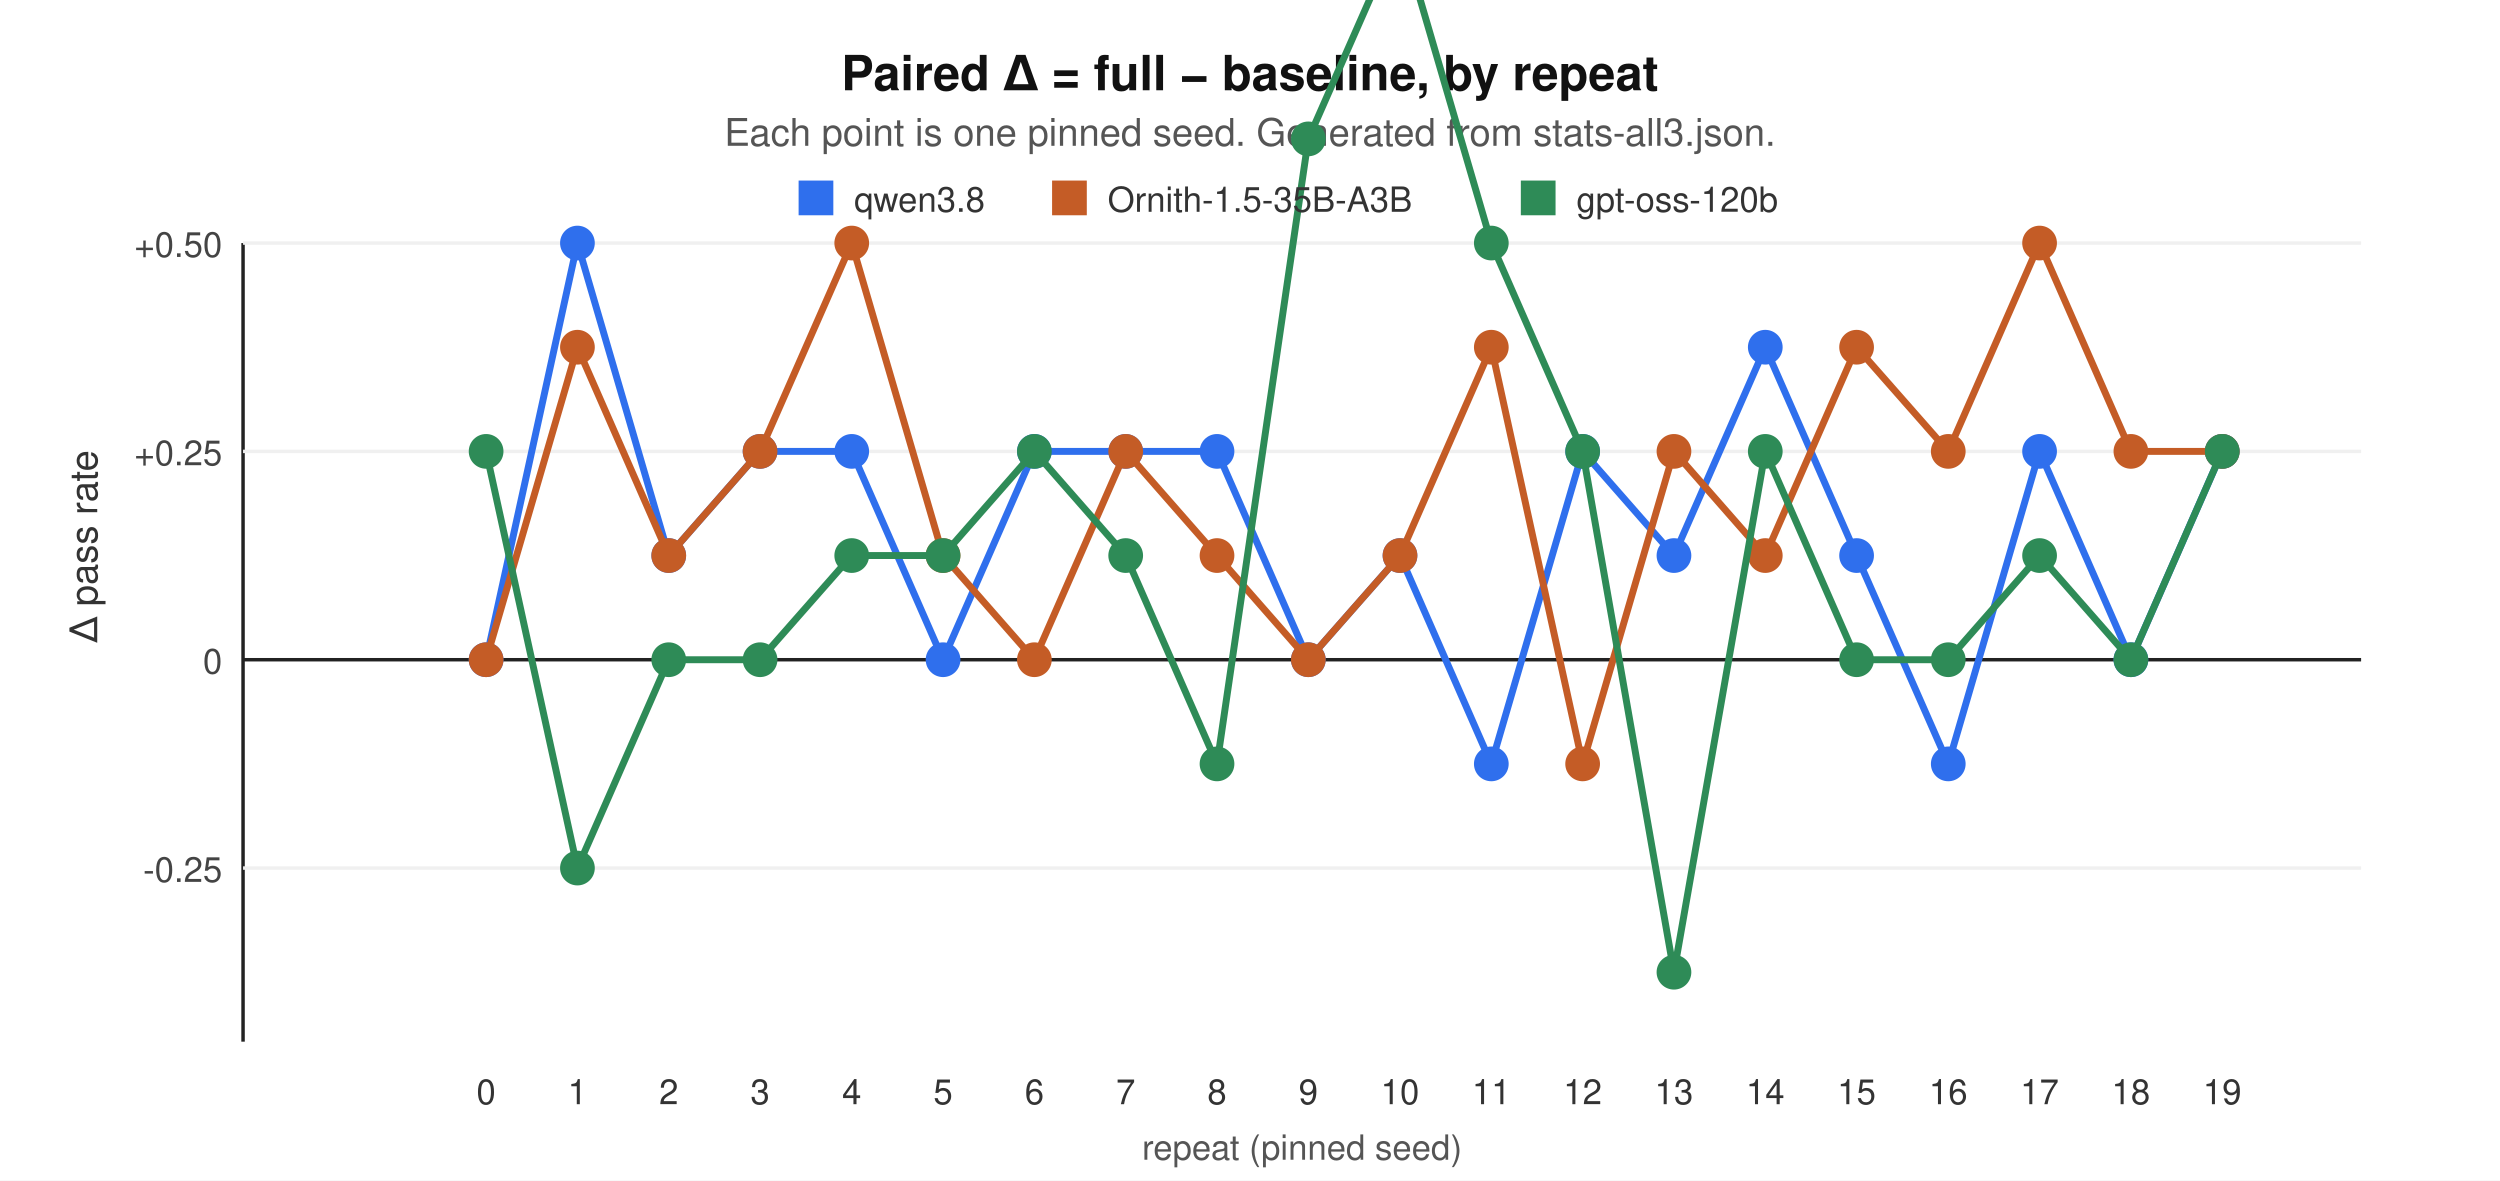
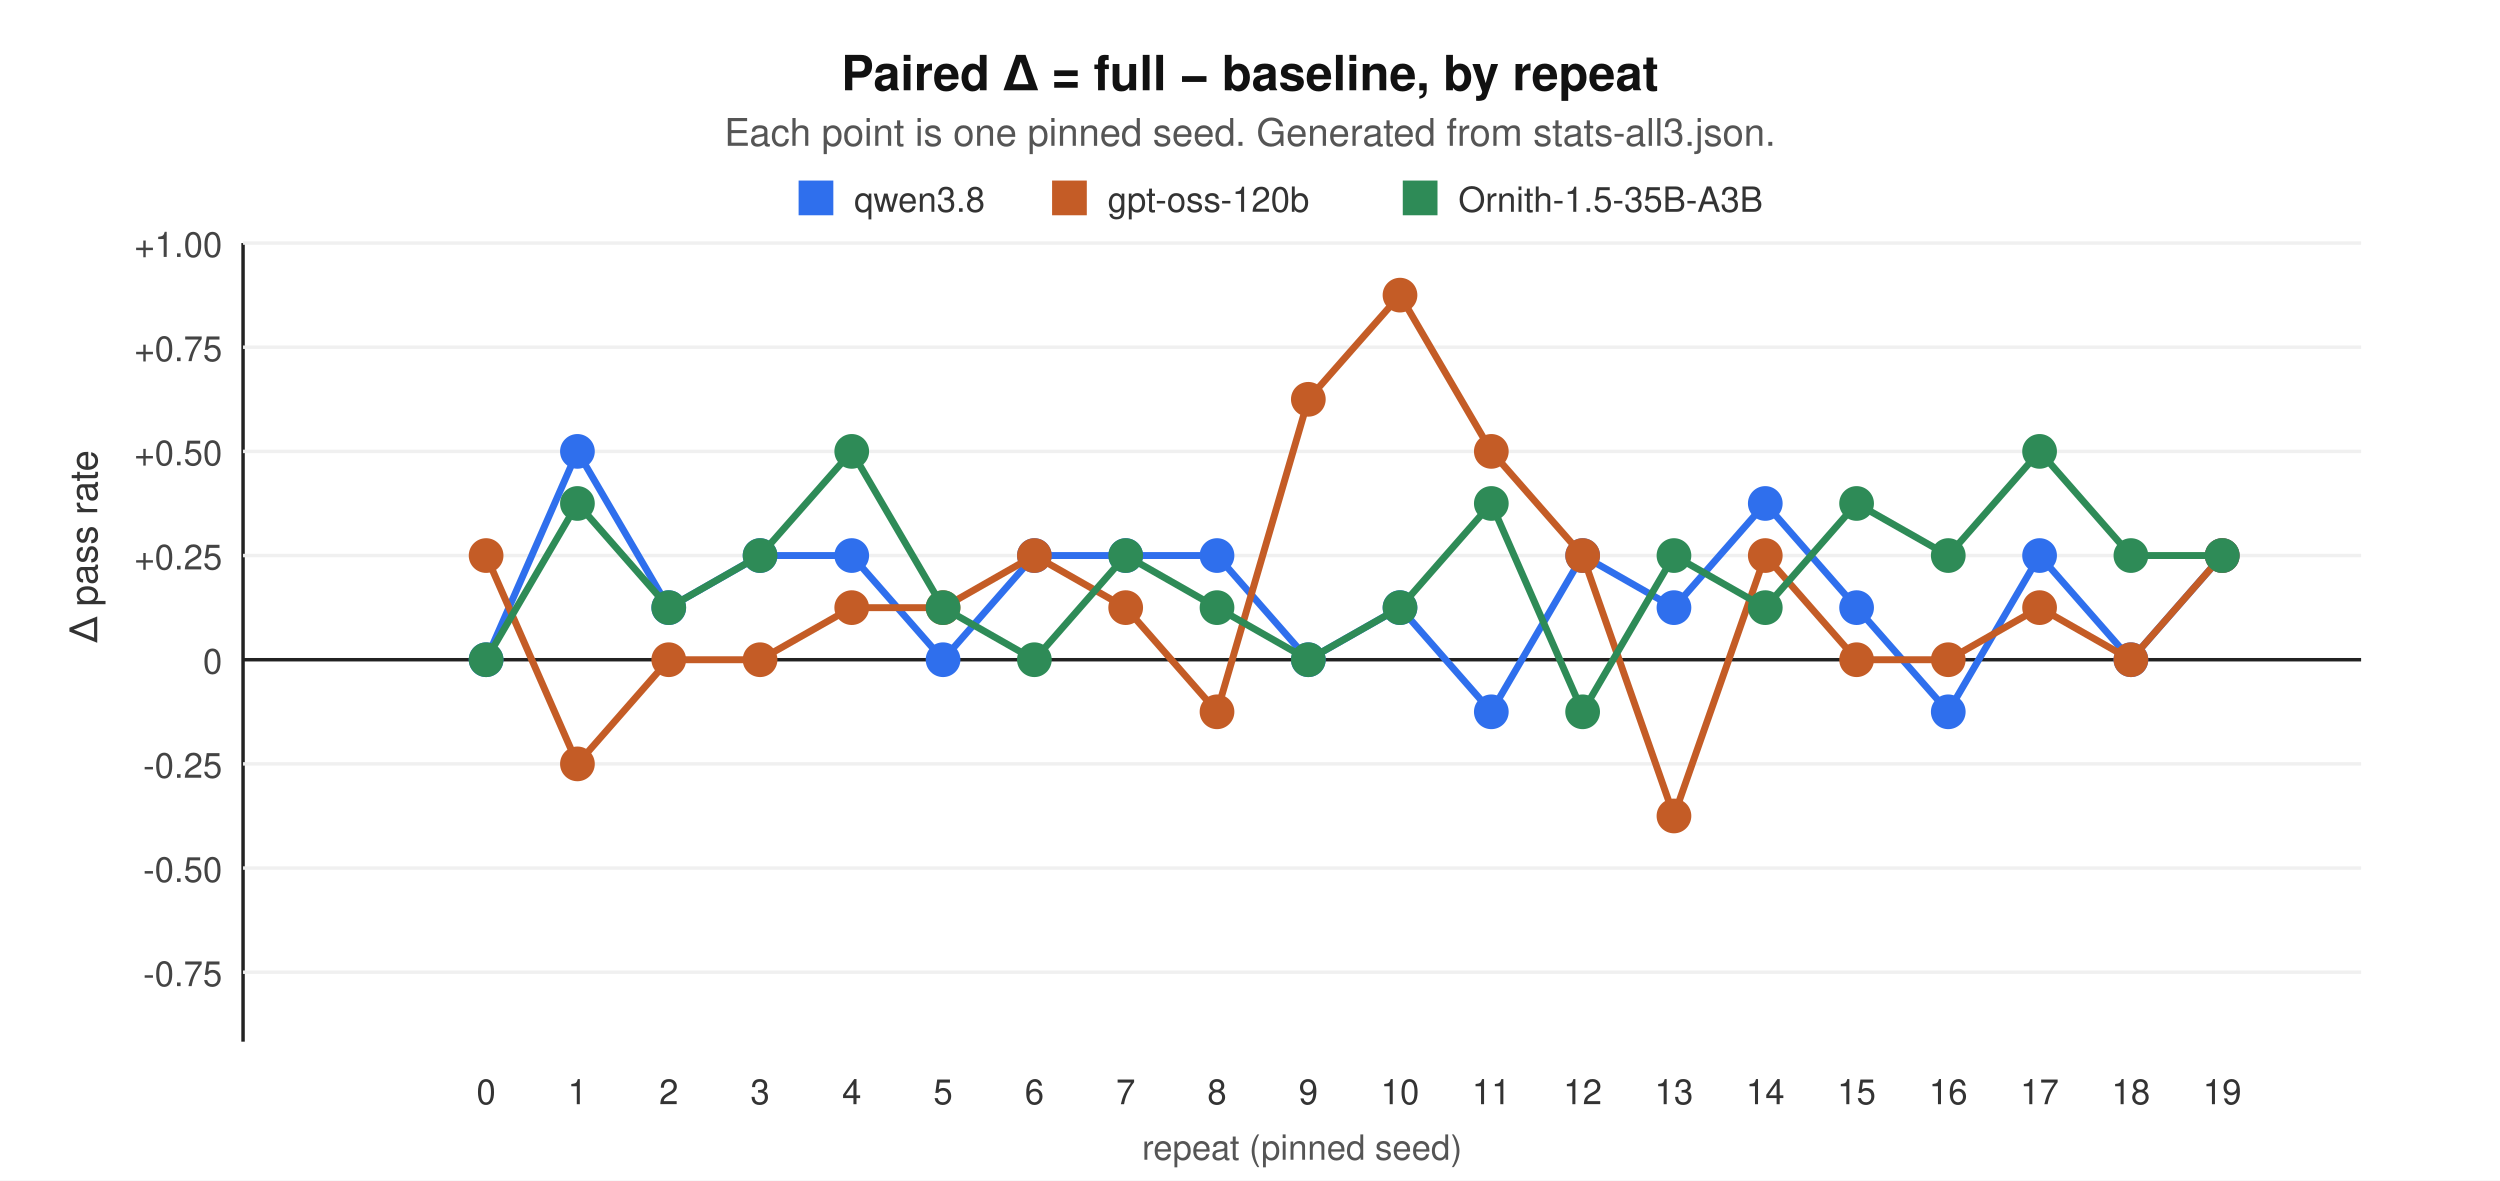
<svg xmlns="http://www.w3.org/2000/svg" width="720" height="340" viewBox="0 0 720 340" font-family="Helvetica, Arial, sans-serif">
  <rect width="720" height="340" fill="#fff" />
  <text x="360" y="26" text-anchor="middle" font-size="14" font-weight="600" fill="#111">Paired Δ = full − baseline, by repeat</text>
  <text x="360" y="42" text-anchor="middle" font-size="11" fill="#555">Each point is one pinned seed. Generated from stats-all3.json.</text>
  <line x1="70" y1="190" x2="680" y2="190" stroke="#222" />
  <line x1="70" y1="70" x2="70" y2="300" stroke="#222" />
  <text x="28" y="185" transform="rotate(-90 28 185)" font-size="11" fill="#333">Δ pass rate</text>
  <g font-size="10" fill="#444">
-     <text x="64" y="74.0" text-anchor="end">+0.50</text>
+     <text x="64" y="74.0" text-anchor="end">+1.00</text>
    <line x1="70" y1="70.0" x2="680" y2="70.0" stroke="#f0f0f0" />
-     <text x="64" y="134.0" text-anchor="end">+0.25</text>
+     <text x="64" y="104.0" text-anchor="end">+0.75</text>
+     <line x1="70" y1="100.0" x2="680" y2="100.0" stroke="#f0f0f0" />
+     <text x="64" y="134.0" text-anchor="end">+0.50</text>
    <line x1="70" y1="130.0" x2="680" y2="130.0" stroke="#f0f0f0" />
+     <text x="64" y="164.0" text-anchor="end">+0.25</text>
+     <line x1="70" y1="160.0" x2="680" y2="160.0" stroke="#f0f0f0" />
    <text x="64" y="194.0" text-anchor="end">0</text>
-     <text x="64" y="254.0" text-anchor="end">-0.25</text>
+     <text x="64" y="224.0" text-anchor="end">-0.25</text>
+     <line x1="70" y1="220.0" x2="680" y2="220.0" stroke="#f0f0f0" />
+     <text x="64" y="254.0" text-anchor="end">-0.50</text>
    <line x1="70" y1="250.0" x2="680" y2="250.0" stroke="#f0f0f0" />
+     <text x="64" y="284.0" text-anchor="end">-0.75</text>
+     <line x1="70" y1="280.0" x2="680" y2="280.0" stroke="#f0f0f0" />
  </g>
-   <polyline fill="none" stroke="#2f6fed" stroke-width="2" points="140.0,190.0 166.3,70.0 192.6,160.0 218.9,130.0 245.3,130.0 271.6,190.0 297.9,130.0 324.2,130.0 350.5,130.0 376.8,190.0 403.2,160.0 429.5,220.0 455.8,130.0 482.1,160.0 508.4,100.0 534.7,160.0 561.1,220.0 587.4,130.0 613.7,190.0 640.0,130.0" />
+   <polyline fill="none" stroke="#2f6fed" stroke-width="2" points="140.0,190.0 166.3,130.0 192.6,175.0 218.9,160.0 245.3,160.0 271.6,190.0 297.9,160.0 324.2,160.0 350.5,160.0 376.8,190.0 403.2,175.0 429.5,205.0 455.8,160.0 482.1,175.0 508.4,145.0 534.7,175.0 561.1,205.0 587.4,160.0 613.7,190.0 640.0,160.0" />
  <g fill="#2f6fed">
    <circle cx="140.0" cy="190.0" r="5" />
-     <circle cx="166.3" cy="70.0" r="5" />
-     <circle cx="192.6" cy="160.0" r="5" />
-     <circle cx="218.9" cy="130.0" r="5" />
-     <circle cx="245.3" cy="130.0" r="5" />
+     <circle cx="166.3" cy="130.0" r="5" />
+     <circle cx="192.6" cy="175.0" r="5" />
+     <circle cx="218.9" cy="160.0" r="5" />
+     <circle cx="245.3" cy="160.0" r="5" />
    <circle cx="271.6" cy="190.0" r="5" />
-     <circle cx="297.9" cy="130.0" r="5" />
-     <circle cx="324.2" cy="130.0" r="5" />
-     <circle cx="350.5" cy="130.0" r="5" />
-     <circle cx="376.8" cy="190.0" r="5" />
-     <circle cx="403.2" cy="160.0" r="5" />
-     <circle cx="429.5" cy="220.0" r="5" />
-     <circle cx="455.8" cy="130.0" r="5" />
-     <circle cx="482.1" cy="160.0" r="5" />
-     <circle cx="508.4" cy="100.0" r="5" />
-     <circle cx="534.7" cy="160.0" r="5" />
-     <circle cx="561.1" cy="220.0" r="5" />
-     <circle cx="587.4" cy="130.0" r="5" />
-     <circle cx="613.7" cy="190.0" r="5" />
-     <circle cx="640.0" cy="130.0" r="5" />
-   </g>
-   <polyline fill="none" stroke="#c45c26" stroke-width="2" points="140.0,190.0 166.3,100.0 192.6,160.0 218.9,130.0 245.3,70.0 271.6,160.0 297.9,190.0 324.2,130.0 350.5,160.0 376.8,190.0 403.2,160.0 429.5,100.0 455.8,220.0 482.1,130.0 508.4,160.0 534.7,100.0 561.1,130.0 587.4,70.0 613.7,130.0 640.0,130.0" />
-   <g fill="#c45c26">
-     <circle cx="140.0" cy="190.0" r="5" />
-     <circle cx="166.3" cy="100.0" r="5" />
-     <circle cx="192.6" cy="160.0" r="5" />
-     <circle cx="218.9" cy="130.0" r="5" />
-     <circle cx="245.3" cy="70.0" r="5" />
-     <circle cx="271.6" cy="160.0" r="5" />
-     <circle cx="297.9" cy="190.0" r="5" />
-     <circle cx="324.2" cy="130.0" r="5" />
+     <circle cx="297.9" cy="160.0" r="5" />
+     <circle cx="324.2" cy="160.0" r="5" />
    <circle cx="350.5" cy="160.0" r="5" />
    <circle cx="376.8" cy="190.0" r="5" />
-     <circle cx="403.2" cy="160.0" r="5" />
-     <circle cx="429.5" cy="100.0" r="5" />
-     <circle cx="455.8" cy="220.0" r="5" />
-     <circle cx="482.1" cy="130.0" r="5" />
-     <circle cx="508.4" cy="160.0" r="5" />
-     <circle cx="534.7" cy="100.0" r="5" />
-     <circle cx="561.1" cy="130.0" r="5" />
-     <circle cx="587.4" cy="70.0" r="5" />
-     <circle cx="613.7" cy="130.0" r="5" />
-     <circle cx="640.0" cy="130.0" r="5" />
+     <circle cx="403.2" cy="175.0" r="5" />
+     <circle cx="429.5" cy="205.0" r="5" />
+     <circle cx="455.8" cy="160.0" r="5" />
+     <circle cx="482.1" cy="175.0" r="5" />
+     <circle cx="508.4" cy="145.0" r="5" />
+     <circle cx="534.7" cy="175.0" r="5" />
+     <circle cx="561.1" cy="205.0" r="5" />
+     <circle cx="587.4" cy="160.0" r="5" />
+     <circle cx="613.7" cy="190.0" r="5" />
+     <circle cx="640.0" cy="160.0" r="5" />
  </g>
-   <polyline fill="none" stroke="#2e8b57" stroke-width="2" points="140.0,130.0 166.3,250.0 192.6,190.0 218.9,190.0 245.3,160.0 271.6,160.0 297.9,130.0 324.2,160.0 350.5,220.0 376.8,40.0 403.2,-20.0 429.5,70.0 455.8,130.0 482.1,280.0 508.4,130.0 534.7,190.0 561.1,190.0 587.4,160.0 613.7,190.0 640.0,130.0" />
-   <g fill="#2e8b57">
-     <circle cx="140.0" cy="130.0" r="5" />
-     <circle cx="166.3" cy="250.0" r="5" />
+   <polyline fill="none" stroke="#c45c26" stroke-width="2" points="140.0,160.0 166.3,220.0 192.6,190.0 218.9,190.0 245.3,175.0 271.6,175.0 297.9,160.0 324.2,175.0 350.5,205.0 376.8,115.0 403.2,85.0 429.5,130.0 455.8,160.0 482.1,235.0 508.4,160.0 534.7,190.0 561.1,190.0 587.4,175.0 613.7,190.0 640.0,160.0" />
+   <g fill="#c45c26">
+     <circle cx="140.0" cy="160.0" r="5" />
+     <circle cx="166.3" cy="220.0" r="5" />
    <circle cx="192.6" cy="190.0" r="5" />
    <circle cx="218.9" cy="190.0" r="5" />
-     <circle cx="245.3" cy="160.0" r="5" />
-     <circle cx="271.6" cy="160.0" r="5" />
-     <circle cx="297.9" cy="130.0" r="5" />
-     <circle cx="324.2" cy="160.0" r="5" />
-     <circle cx="350.5" cy="220.0" r="5" />
-     <circle cx="376.8" cy="40.0" r="5" />
-     <circle cx="403.2" cy="-20.0" r="5" />
-     <circle cx="429.5" cy="70.0" r="5" />
-     <circle cx="455.8" cy="130.0" r="5" />
-     <circle cx="482.1" cy="280.0" r="5" />
-     <circle cx="508.4" cy="130.0" r="5" />
+     <circle cx="245.3" cy="175.0" r="5" />
+     <circle cx="271.6" cy="175.0" r="5" />
+     <circle cx="297.9" cy="160.0" r="5" />
+     <circle cx="324.2" cy="175.0" r="5" />
+     <circle cx="350.5" cy="205.0" r="5" />
+     <circle cx="376.8" cy="115.0" r="5" />
+     <circle cx="403.2" cy="85.0" r="5" />
+     <circle cx="429.5" cy="130.0" r="5" />
+     <circle cx="455.8" cy="160.0" r="5" />
+     <circle cx="482.1" cy="235.0" r="5" />
+     <circle cx="508.4" cy="160.0" r="5" />
    <circle cx="534.7" cy="190.0" r="5" />
    <circle cx="561.1" cy="190.0" r="5" />
-     <circle cx="587.4" cy="160.0" r="5" />
+     <circle cx="587.4" cy="175.0" r="5" />
    <circle cx="613.7" cy="190.0" r="5" />
-     <circle cx="640.0" cy="130.0" r="5" />
+     <circle cx="640.0" cy="160.0" r="5" />
+   </g>
+   <polyline fill="none" stroke="#2e8b57" stroke-width="2" points="140.0,190.0 166.3,145.0 192.6,175.0 218.9,160.0 245.3,130.0 271.6,175.0 297.9,190.0 324.2,160.0 350.5,175.0 376.8,190.0 403.2,175.0 429.5,145.0 455.8,205.0 482.1,160.0 508.4,175.0 534.7,145.0 561.1,160.0 587.4,130.0 613.7,160.0 640.0,160.0" />
+   <g fill="#2e8b57">
+     <circle cx="140.0" cy="190.0" r="5" />
+     <circle cx="166.3" cy="145.0" r="5" />
+     <circle cx="192.6" cy="175.0" r="5" />
+     <circle cx="218.9" cy="160.0" r="5" />
+     <circle cx="245.3" cy="130.0" r="5" />
+     <circle cx="271.6" cy="175.0" r="5" />
+     <circle cx="297.9" cy="190.0" r="5" />
+     <circle cx="324.2" cy="160.0" r="5" />
+     <circle cx="350.5" cy="175.0" r="5" />
+     <circle cx="376.8" cy="190.0" r="5" />
+     <circle cx="403.2" cy="175.0" r="5" />
+     <circle cx="429.5" cy="145.0" r="5" />
+     <circle cx="455.8" cy="205.0" r="5" />
+     <circle cx="482.1" cy="160.0" r="5" />
+     <circle cx="508.4" cy="175.0" r="5" />
+     <circle cx="534.7" cy="145.0" r="5" />
+     <circle cx="561.1" cy="160.0" r="5" />
+     <circle cx="587.4" cy="130.0" r="5" />
+     <circle cx="613.7" cy="160.0" r="5" />
+     <circle cx="640.0" cy="160.0" r="5" />
  </g>
  <g font-size="10" fill="#333">
    <text x="140.0" y="318" text-anchor="middle">0</text>
    <text x="166.3" y="318" text-anchor="middle">1</text>
    <text x="192.6" y="318" text-anchor="middle">2</text>
    <text x="218.9" y="318" text-anchor="middle">3</text>
    <text x="245.3" y="318" text-anchor="middle">4</text>
    <text x="271.6" y="318" text-anchor="middle">5</text>
    <text x="297.9" y="318" text-anchor="middle">6</text>
    <text x="324.2" y="318" text-anchor="middle">7</text>
    <text x="350.5" y="318" text-anchor="middle">8</text>
    <text x="376.8" y="318" text-anchor="middle">9</text>
    <text x="403.2" y="318" text-anchor="middle">10</text>
    <text x="429.5" y="318" text-anchor="middle">11</text>
    <text x="455.8" y="318" text-anchor="middle">12</text>
    <text x="482.1" y="318" text-anchor="middle">13</text>
    <text x="508.4" y="318" text-anchor="middle">14</text>
    <text x="534.7" y="318" text-anchor="middle">15</text>
    <text x="561.1" y="318" text-anchor="middle">16</text>
    <text x="587.4" y="318" text-anchor="middle">17</text>
    <text x="613.7" y="318" text-anchor="middle">18</text>
    <text x="640.0" y="318" text-anchor="middle">19</text>
    <text x="375" y="334" text-anchor="middle" fill="#555">repeat (pinned seed)</text>
  </g>
  <rect x="230" y="52" width="10" height="10" fill="#2f6fed" />
  <text x="246" y="61" font-size="10" fill="#333">qwen3.8</text>
  <rect x="303" y="52" width="10" height="10" fill="#c45c26" />
-   <text x="319" y="61" font-size="10" fill="#333">Ornith-1.5-35B-A3B</text>
-   <rect x="438" y="52" width="10" height="10" fill="#2e8b57" />
-   <text x="454" y="61" font-size="10" fill="#333">gpt-oss-120b</text>
+   <text x="319" y="61" font-size="10" fill="#333">gpt-oss-120b</text>
+   <rect x="404" y="52" width="10" height="10" fill="#2e8b57" />
+   <text x="420" y="61" font-size="10" fill="#333">Ornith-1.5-35B-A3B</text>
</svg>
